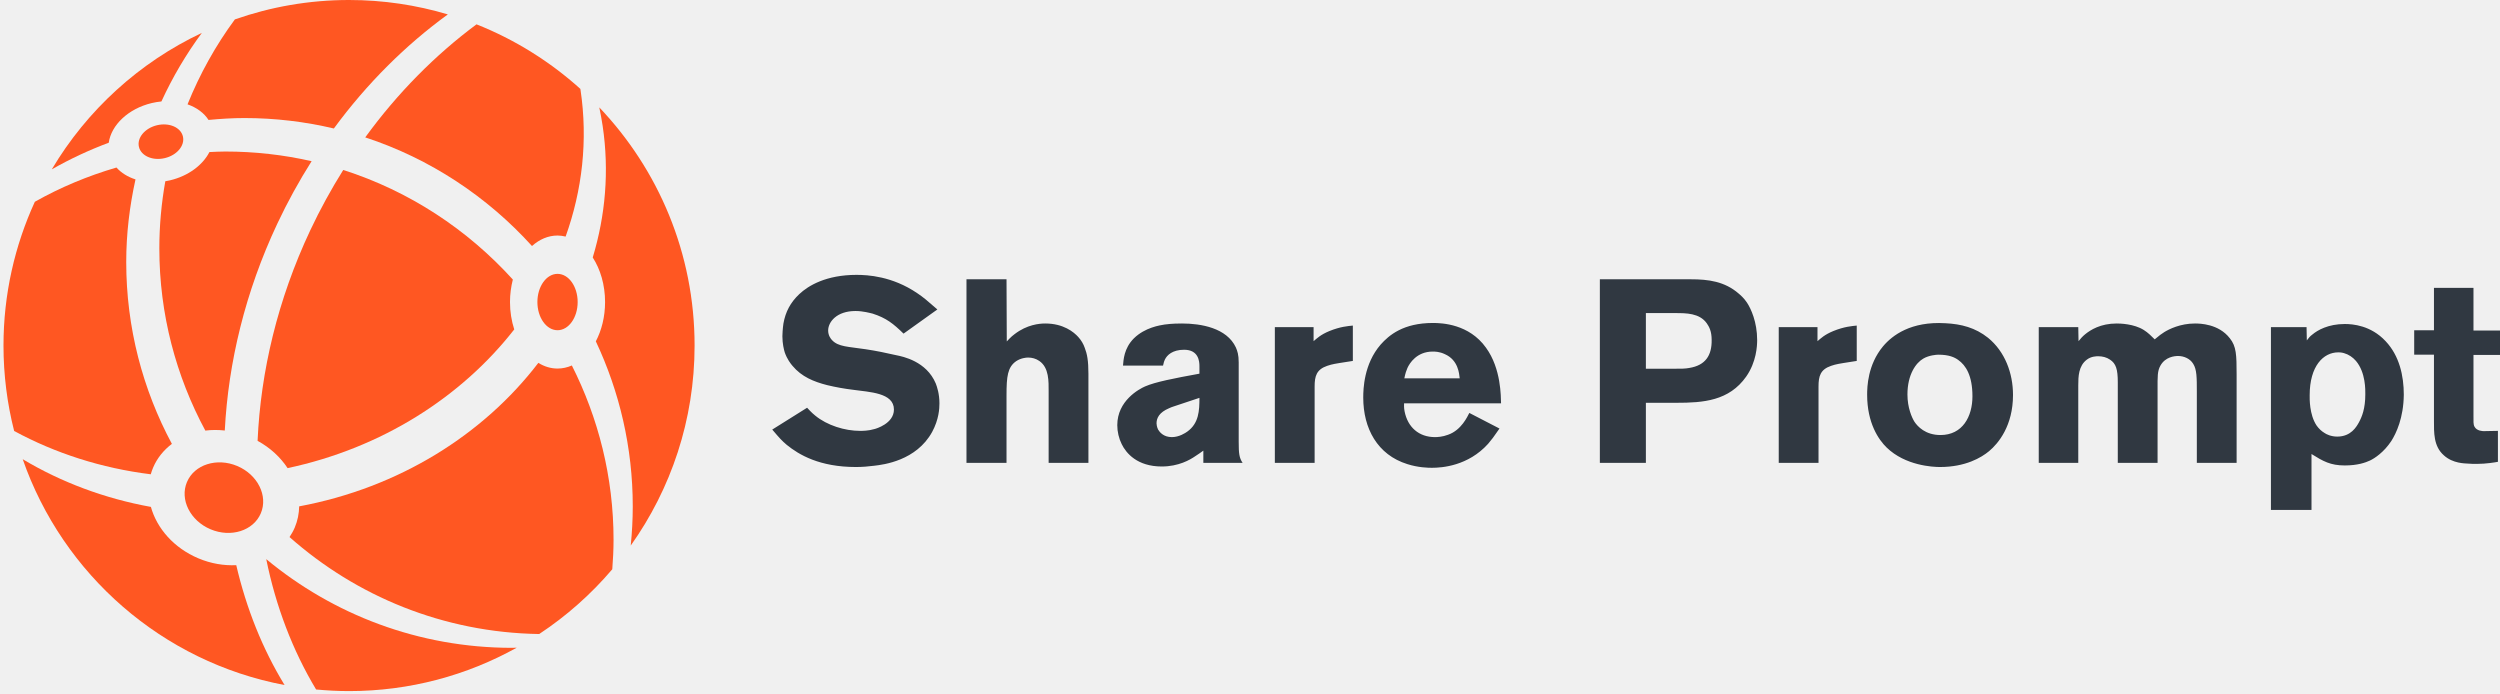
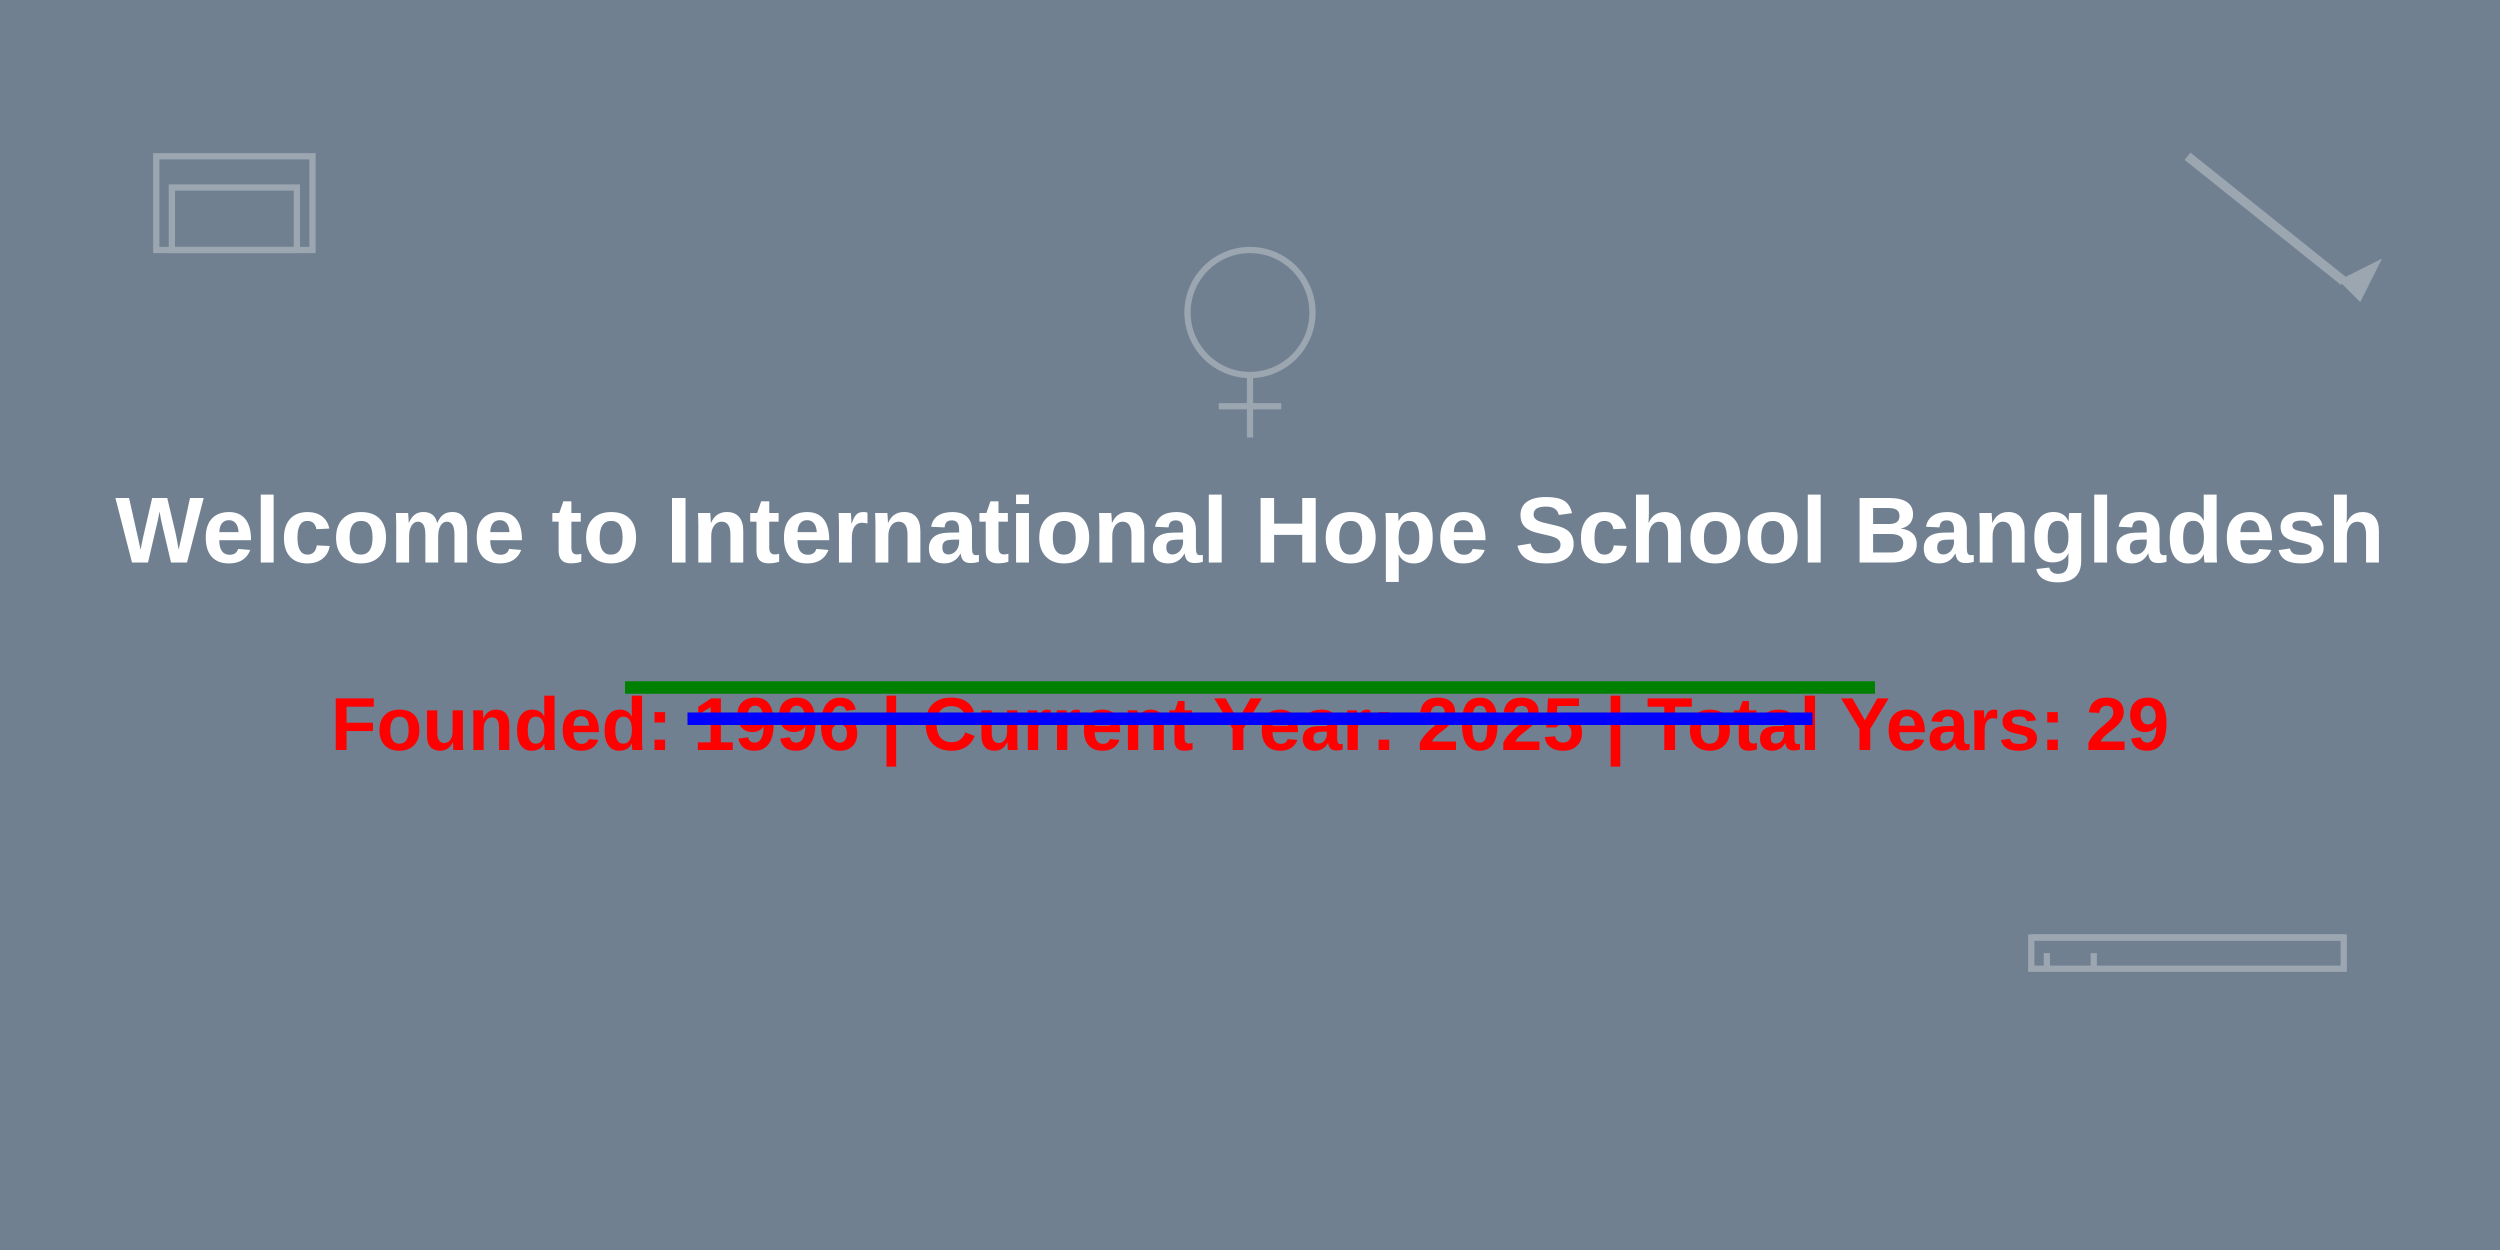
- <svg xmlns="http://www.w3.org/2000/svg" width="573" height="159" viewBox="0 0 573 159" fill="none">
-   <path d="M83.712 31.488C98.567 36.36 111.671 45.056 121.933 56.386C123.624 54.872 125.628 53.984 127.786 53.984C128.42 53.984 129.038 54.076 129.64 54.222C133.439 43.619 134.789 32.196 133.054 20.582C133.044 20.51 133.024 20.442 133.014 20.37C126.081 14.121 118.038 9.083 109.216 5.578C99.795 12.571 91.138 21.284 83.712 31.488Z" fill="#FF5722" />
-   <path d="M47.795 27.49C50.511 27.235 53.251 27.057 56.035 27.057C63.09 27.057 69.944 27.895 76.521 29.45C84.123 19.104 92.999 10.308 102.643 3.302C95.47 1.161 87.87 0 79.999 0C70.828 0 62.027 1.577 53.835 4.445C49.434 10.404 45.797 16.949 42.983 23.916C45.059 24.64 46.754 25.875 47.795 27.49Z" fill="#FF5722" />
-   <path d="M38.995 41.325C38.624 41.413 38.255 41.485 37.888 41.545C37.006 46.542 36.52 51.675 36.52 56.926C36.52 72.048 40.365 86.252 47.061 98.694C48.505 98.507 50.004 98.507 51.52 98.674C52.326 83.054 56.218 66.871 63.571 51.241C65.926 46.231 68.562 41.469 71.422 36.944C65.058 35.495 58.434 34.729 51.628 34.729C50.409 34.729 49.207 34.799 48 34.852C46.483 37.814 43.192 40.326 38.995 41.325Z" fill="#FF5722" />
-   <path d="M78.671 38.956C75.927 43.343 73.386 47.95 71.111 52.79C63.629 68.696 59.742 85.168 59.038 101.041C61.94 102.619 64.277 104.802 65.918 107.293C87.547 102.686 105.762 91.007 117.865 75.502C117.244 73.587 116.891 71.468 116.891 69.23C116.891 67.417 117.131 65.684 117.543 64.073C107.13 52.575 93.795 43.79 78.671 38.956Z" fill="#FF5722" />
-   <path d="M35.086 107.189C36.023 104.972 37.531 103.145 39.398 101.739C32.737 89.317 28.932 75.135 28.932 60.053C28.932 53.544 29.71 47.226 31.056 41.122C29.287 40.552 27.779 39.618 26.691 38.396C20.114 40.318 13.84 42.947 7.987 46.245C3.387 56.282 0.8 67.437 0.8 79.201C0.8 85.961 1.652 92.52 3.245 98.782C12.662 103.889 23.28 107.311 34.556 108.707C34.701 108.196 34.875 107.69 35.086 107.189Z" fill="#FF5722" />
-   <path d="M127.786 84.472C126.22 84.472 124.733 84.003 123.389 83.169C110.851 99.55 91.541 111.778 68.574 116.056C68.538 117.701 68.222 119.342 67.557 120.915C67.228 121.691 66.816 122.409 66.359 123.093C81.644 136.641 101.63 144.985 123.584 145.32C129.85 141.182 135.489 136.177 140.335 130.477C140.507 128.248 140.626 126.002 140.626 123.727C140.626 109.339 137.14 95.791 131.07 83.768C130.033 84.222 128.93 84.472 127.786 84.472Z" fill="#FF5722" />
-   <path d="M61.024 128.154C63.222 138.981 67.075 149.091 72.451 158.031C74.938 158.264 77.453 158.4 80.001 158.4C93.952 158.4 107.05 154.781 118.435 148.449C118.074 148.453 117.721 148.483 117.362 148.483C95.939 148.481 76.322 140.833 61.024 128.154Z" fill="#FF5722" />
-   <path d="M45.446 127.961C39.856 125.6 35.951 121.099 34.585 116.183C23.948 114.257 13.993 110.508 5.205 105.249C14.408 131.674 37.208 151.721 65.226 157.01C60.177 148.754 56.466 139.465 54.15 129.536C51.321 129.674 48.337 129.183 45.446 127.961Z" fill="#FF5722" />
-   <path d="M34.779 23.621C35.523 23.444 36.263 23.328 36.993 23.256C39.555 17.686 42.656 12.418 46.266 7.538C31.913 14.306 19.928 25.254 11.872 38.819C16.024 36.44 20.393 34.406 24.928 32.709C25.484 28.682 29.387 24.905 34.779 23.621Z" fill="#FF5722" />
-   <path d="M159.2 79.201C159.2 58.035 150.88 38.823 137.354 24.614C137.651 26.008 137.912 27.418 138.126 28.846C139.671 39.2 138.762 49.404 135.856 59.012C137.605 61.716 138.682 65.294 138.682 69.23C138.682 72.602 137.89 75.709 136.564 78.234C141.97 89.716 145.029 102.523 145.029 116.058C145.029 119.093 144.86 122.086 144.563 125.045C153.766 112.103 159.2 96.291 159.2 79.201Z" fill="#FF5722" />
-   <path d="M48.253 121.31C52.928 123.286 58.091 121.643 59.784 117.639C61.477 113.635 59.058 108.786 54.383 106.81C49.707 104.833 44.544 106.476 42.852 110.48C41.159 114.485 43.577 119.333 48.253 121.31Z" fill="#FF5722" />
-   <path d="M127.786 75.687C130.334 75.687 132.4 72.796 132.4 69.228C132.4 65.661 130.334 62.769 127.786 62.769C125.237 62.769 123.171 65.661 123.171 69.228C123.171 72.796 125.237 75.687 127.786 75.687Z" fill="#FF5722" />
-   <path d="M37.782 36.238C40.565 35.575 42.419 33.35 41.923 31.27C41.428 29.189 38.769 28.041 35.986 28.704C33.203 29.368 31.349 31.592 31.845 33.673C32.341 35.753 34.999 36.902 37.782 36.238Z" fill="#FF5722" />
-   <path d="M215.319 92.439C215.319 93.631 215.2 96.134 213.65 98.995C210.015 105.609 202.446 106.503 200.42 106.742C199.05 106.921 197.619 107.04 196.189 107.04C187.846 107.04 183.138 104.239 180.337 101.974C179.205 101.021 178.669 100.425 177 98.458L184.986 93.452C185.164 93.631 185.999 94.585 186.833 95.24C189.574 97.505 193.627 98.756 197.143 98.756C197.619 98.756 199.05 98.756 200.42 98.339C200.718 98.279 204.89 97.088 204.89 93.87C204.89 89.996 199.288 89.877 195.534 89.34C193.567 89.102 191.541 88.745 189.574 88.268C186.535 87.493 183.734 86.361 181.648 83.858C181.231 83.381 180.397 82.308 179.86 80.759C179.682 80.163 179.324 78.792 179.324 77.064C179.324 76.707 179.384 75.336 179.563 74.144C180.039 71.462 181.172 69.317 183.198 67.41C185.284 65.443 189.395 63 196.308 63C198.871 63 204.473 63.298 210.194 67.172C211.624 68.125 212.458 68.84 214.842 70.926L207.095 76.468C204.771 74.204 203.162 72.893 200.003 71.879C199.467 71.76 197.858 71.284 196.07 71.284C191.779 71.284 189.813 73.787 189.813 75.753C189.813 76.885 190.409 77.66 190.707 77.958C192.137 79.507 194.461 79.448 198.394 80.044C200.778 80.401 203.102 80.878 205.426 81.414C206.916 81.712 212.339 82.785 214.484 87.91C214.782 88.685 215.319 90.294 215.319 92.439ZM249.466 106.086H240.348V89.817C240.348 87.433 240.467 84.275 238.203 82.725C237.428 82.189 236.534 81.951 235.64 81.951C235.163 81.951 233.972 82.07 232.899 82.785C230.932 84.156 230.694 86.301 230.694 90.592V106.086H221.516V64.013H230.694L230.753 78.256C230.932 78.077 231.707 77.183 232.541 76.587C235.402 74.382 238.262 74.144 239.573 74.144C243.745 74.144 246.129 76.111 247.142 77.243C247.797 77.958 248.334 78.852 248.632 79.746C249.168 81.117 249.466 82.666 249.466 85.646V106.086ZM284.805 106.086H275.806V103.285C275.151 103.762 274.555 104.179 273.899 104.596C272.767 105.371 270.145 106.921 266.271 106.921C260.67 106.921 258.107 103.881 257.094 101.795C256.438 100.484 256.081 98.935 256.081 97.445C256.081 91.843 261.087 89.162 262.457 88.566C264.781 87.553 269.013 86.718 274.912 85.646V83.917C274.912 82.845 274.734 80.163 271.396 80.163C268.715 80.163 267.463 81.414 266.986 82.427C266.867 82.666 266.688 83.143 266.569 83.798H257.392C257.511 82.547 257.571 79.865 259.895 77.541C262.457 75.038 265.854 74.561 266.927 74.382C268.715 74.144 270.205 74.144 270.92 74.144C275.27 74.144 281.17 75.157 283.256 79.627C283.613 80.461 283.911 81.295 283.911 83.083V101.259C283.911 103.941 284.03 104.954 284.805 106.086ZM274.912 91.188L269.013 93.154C268.655 93.274 268.298 93.393 267.94 93.572C265.675 94.525 265.079 95.836 265.079 97.028C265.079 97.207 265.139 97.862 265.437 98.458C265.795 99.054 266.688 100.186 268.595 100.186C270.264 100.186 271.694 99.233 272.111 98.935C274.793 97.028 274.912 94.108 274.912 91.188ZM310.073 82.725L307.033 83.202C306.735 83.262 305.305 83.441 304.173 83.858C301.73 84.692 301.312 86.242 301.312 88.566V106.086H292.195V74.978H301.074V78.196C301.849 77.541 302.683 76.707 304.709 75.872C307.212 74.859 308.94 74.74 310.073 74.621V82.725ZM344.041 92.439H321.813C321.813 92.737 321.753 93.452 321.932 94.287C322.647 97.922 325.209 100.186 328.904 100.186C329.441 100.186 330.632 100.127 331.884 99.65C334.983 98.577 336.353 95.419 336.771 94.644L343.683 98.22C342.432 100.067 341.777 100.902 341.061 101.736C336.473 106.801 330.513 107.218 328.189 107.218C327.236 107.218 325.031 107.159 322.587 106.384C315.674 104.239 312.456 98.16 312.456 91.128C312.456 89.221 312.576 83.441 316.449 78.971C318.356 76.826 321.634 74.025 328.428 74.025C330.513 74.025 336.711 74.263 340.585 79.686C344.101 84.513 343.981 90.949 344.041 92.439ZM334.566 86.718C334.446 85.705 334.268 82.547 331.169 81.176C329.917 80.58 328.904 80.58 328.368 80.58C324.733 80.58 323.064 83.262 322.587 84.335C322.349 84.871 322.111 85.526 321.872 86.718H334.566ZM402.741 77.958C402.741 79.329 402.562 82.964 400.238 86.301C396.305 91.903 390.345 92.32 384.267 92.32H377.235V106.086H366.687V64.013H387.544C391.537 64.013 395.292 64.49 398.51 67.291C398.927 67.648 399.702 68.304 400.417 69.376C401.311 70.747 402.741 73.787 402.741 77.958ZM392.312 77.898C392.312 75.872 391.716 74.859 391.18 74.084C389.511 71.76 386.472 71.76 383.969 71.76H377.235V84.513H383.611C385.459 84.513 386.233 84.513 387.187 84.335C390.882 83.739 392.372 81.474 392.312 77.898ZM425.565 82.725L422.526 83.202C422.228 83.262 420.798 83.441 419.665 83.858C417.222 84.692 416.805 86.242 416.805 88.566V106.086H407.687V74.978H416.567V78.196C417.341 77.541 418.176 76.707 420.202 75.872C422.705 74.859 424.433 74.74 425.565 74.621V82.725ZM461.381 90.532C461.381 97.564 458.044 101.617 455.898 103.405C454.111 104.894 450.475 107.04 444.635 107.04C443.026 107.04 436.709 106.742 432.418 102.57C430.571 100.782 427.949 96.968 427.949 90.473C427.949 88.685 428.068 83.619 431.584 79.388C433.73 76.826 438.02 73.608 445.887 74.084C449.522 74.263 452.74 75.097 455.66 77.422C459.534 80.58 461.381 85.526 461.381 90.532ZM452.084 90.83C452.084 86.122 450.595 83.739 448.807 82.487C447.972 81.891 446.721 81.295 444.278 81.295C443.86 81.295 442.132 81.414 440.821 82.189C439.153 83.143 437.186 85.824 437.186 90.413C437.186 93.452 438.199 95.717 438.795 96.67C439.51 97.743 441.298 99.71 444.754 99.71C449.82 99.71 452.084 95.478 452.084 90.83ZM512.632 106.086H503.514V89.758C503.514 86.54 503.514 84.692 502.679 83.381C501.964 82.189 500.534 81.593 499.223 81.593C498.448 81.593 496.303 81.772 495.171 83.798C494.455 85.05 494.515 86.361 494.515 89.162V106.086H485.397V87.612C485.397 84.632 484.98 83.321 483.609 82.427C482.835 81.891 481.881 81.653 480.928 81.653C480.511 81.653 479.319 81.653 478.306 82.427C476.399 83.858 476.339 86.301 476.339 88.327V106.086H467.281V74.978H476.339L476.399 78.196C476.935 77.541 477.293 77.124 477.948 76.587C479.14 75.634 481.404 74.144 485.159 74.144C485.874 74.144 489.092 74.204 491.357 75.634C492.31 76.23 493.085 77.004 493.86 77.779C494.992 76.826 495.409 76.528 496.065 76.111C497.137 75.455 499.7 74.144 503.097 74.144C504.169 74.144 508.52 74.204 511.082 77.541C512.572 79.388 512.632 81.355 512.632 85.824V106.086ZM550.95 90.473C550.891 95.776 549.222 99.293 548.09 101.08C546.362 103.702 544.216 105.073 543.203 105.55C542.19 106.027 540.343 106.682 537.423 106.682C534.145 106.682 532.476 105.729 529.795 104.06V116.873H520.498V74.978H528.662L528.722 78.018C529.199 77.422 529.377 77.124 530.033 76.647C531.165 75.694 533.609 74.263 537.423 74.263C539.21 74.263 543.382 74.561 546.779 78.196C549.937 81.534 550.95 86.122 550.95 90.473ZM542.13 90.353C542.13 89.46 542.25 85.407 539.985 82.725C539.27 81.891 538.316 81.236 537.244 80.938C536.648 80.759 536.171 80.759 535.933 80.759C532.536 80.759 529.377 83.858 529.377 90.592C529.377 91.247 529.258 95.002 530.986 97.564C531.463 98.22 532.059 98.816 532.774 99.233C533.191 99.531 534.264 100.067 535.694 100.067C538.853 100.067 540.104 97.803 540.641 96.849C541.356 95.538 542.13 93.691 542.13 90.353ZM573 81.355H566.921V95.3C566.921 96.551 566.862 97.266 567.16 97.803C567.696 98.816 569.126 98.816 569.305 98.816C570.378 98.816 571.451 98.756 572.523 98.756V105.848C571.927 105.967 569.782 106.325 567.696 106.325C567.041 106.325 566.385 106.325 565.789 106.265C564.955 106.205 562.214 106.265 560.128 104.358C557.744 102.272 557.863 99.114 557.863 96.253V81.295H553.334V75.694H557.863V65.98H566.921V75.753H573V81.355Z" fill="#303841" />
+ <svg xmlns="http://www.w3.org/2000/svg" width="800" height="400" viewBox="0 0 800 400">
+   <rect width="100%" height="100%" fill="slategray" />
+   <g fill="none" stroke="white" stroke-width="2" opacity="0.3">
+     <rect x="50" y="50" width="50" height="30" />
+     <rect x="55" y="60" width="40" height="20" />
+     <line x1="700" y1="50" x2="750" y2="90" stroke-width="3" />
+     <polygon points="750,90 760,85 755,95" fill="white" />
+     <rect x="650" y="300" width="100" height="10" />
+     <line x1="650" y1="300" x2="750" y2="300" />
+     <line x1="655" y1="305" x2="655" y2="310" />
+     <line x1="670" y1="305" x2="670" y2="310" />
+     <circle cx="400" cy="100" r="20" />
+     <line x1="400" y1="120" x2="400" y2="140" />
+     <line x1="390" y1="130" x2="410" y2="130" />
+   </g>
+   <text x="50%" y="45%" font-family="Arial" font-size="30px" fill="white" font-weight="bold" text-anchor="middle">
+     Welcome to International Hope School Bangladesh
+   </text>
+   <text x="50%" y="60%" font-family="Arial" font-size="24px" fill="red" font-weight="bold" text-anchor="middle">
+     Founded: 1996 | Current Year: 2025 | Total Years: 29
+   </text>
+   <line x1="200" y1="220" x2="600" y2="220" stroke="green" stroke-width="4" />
+   <line x1="220" y1="230" x2="580" y2="230" stroke="blue" stroke-width="4" />
</svg>
